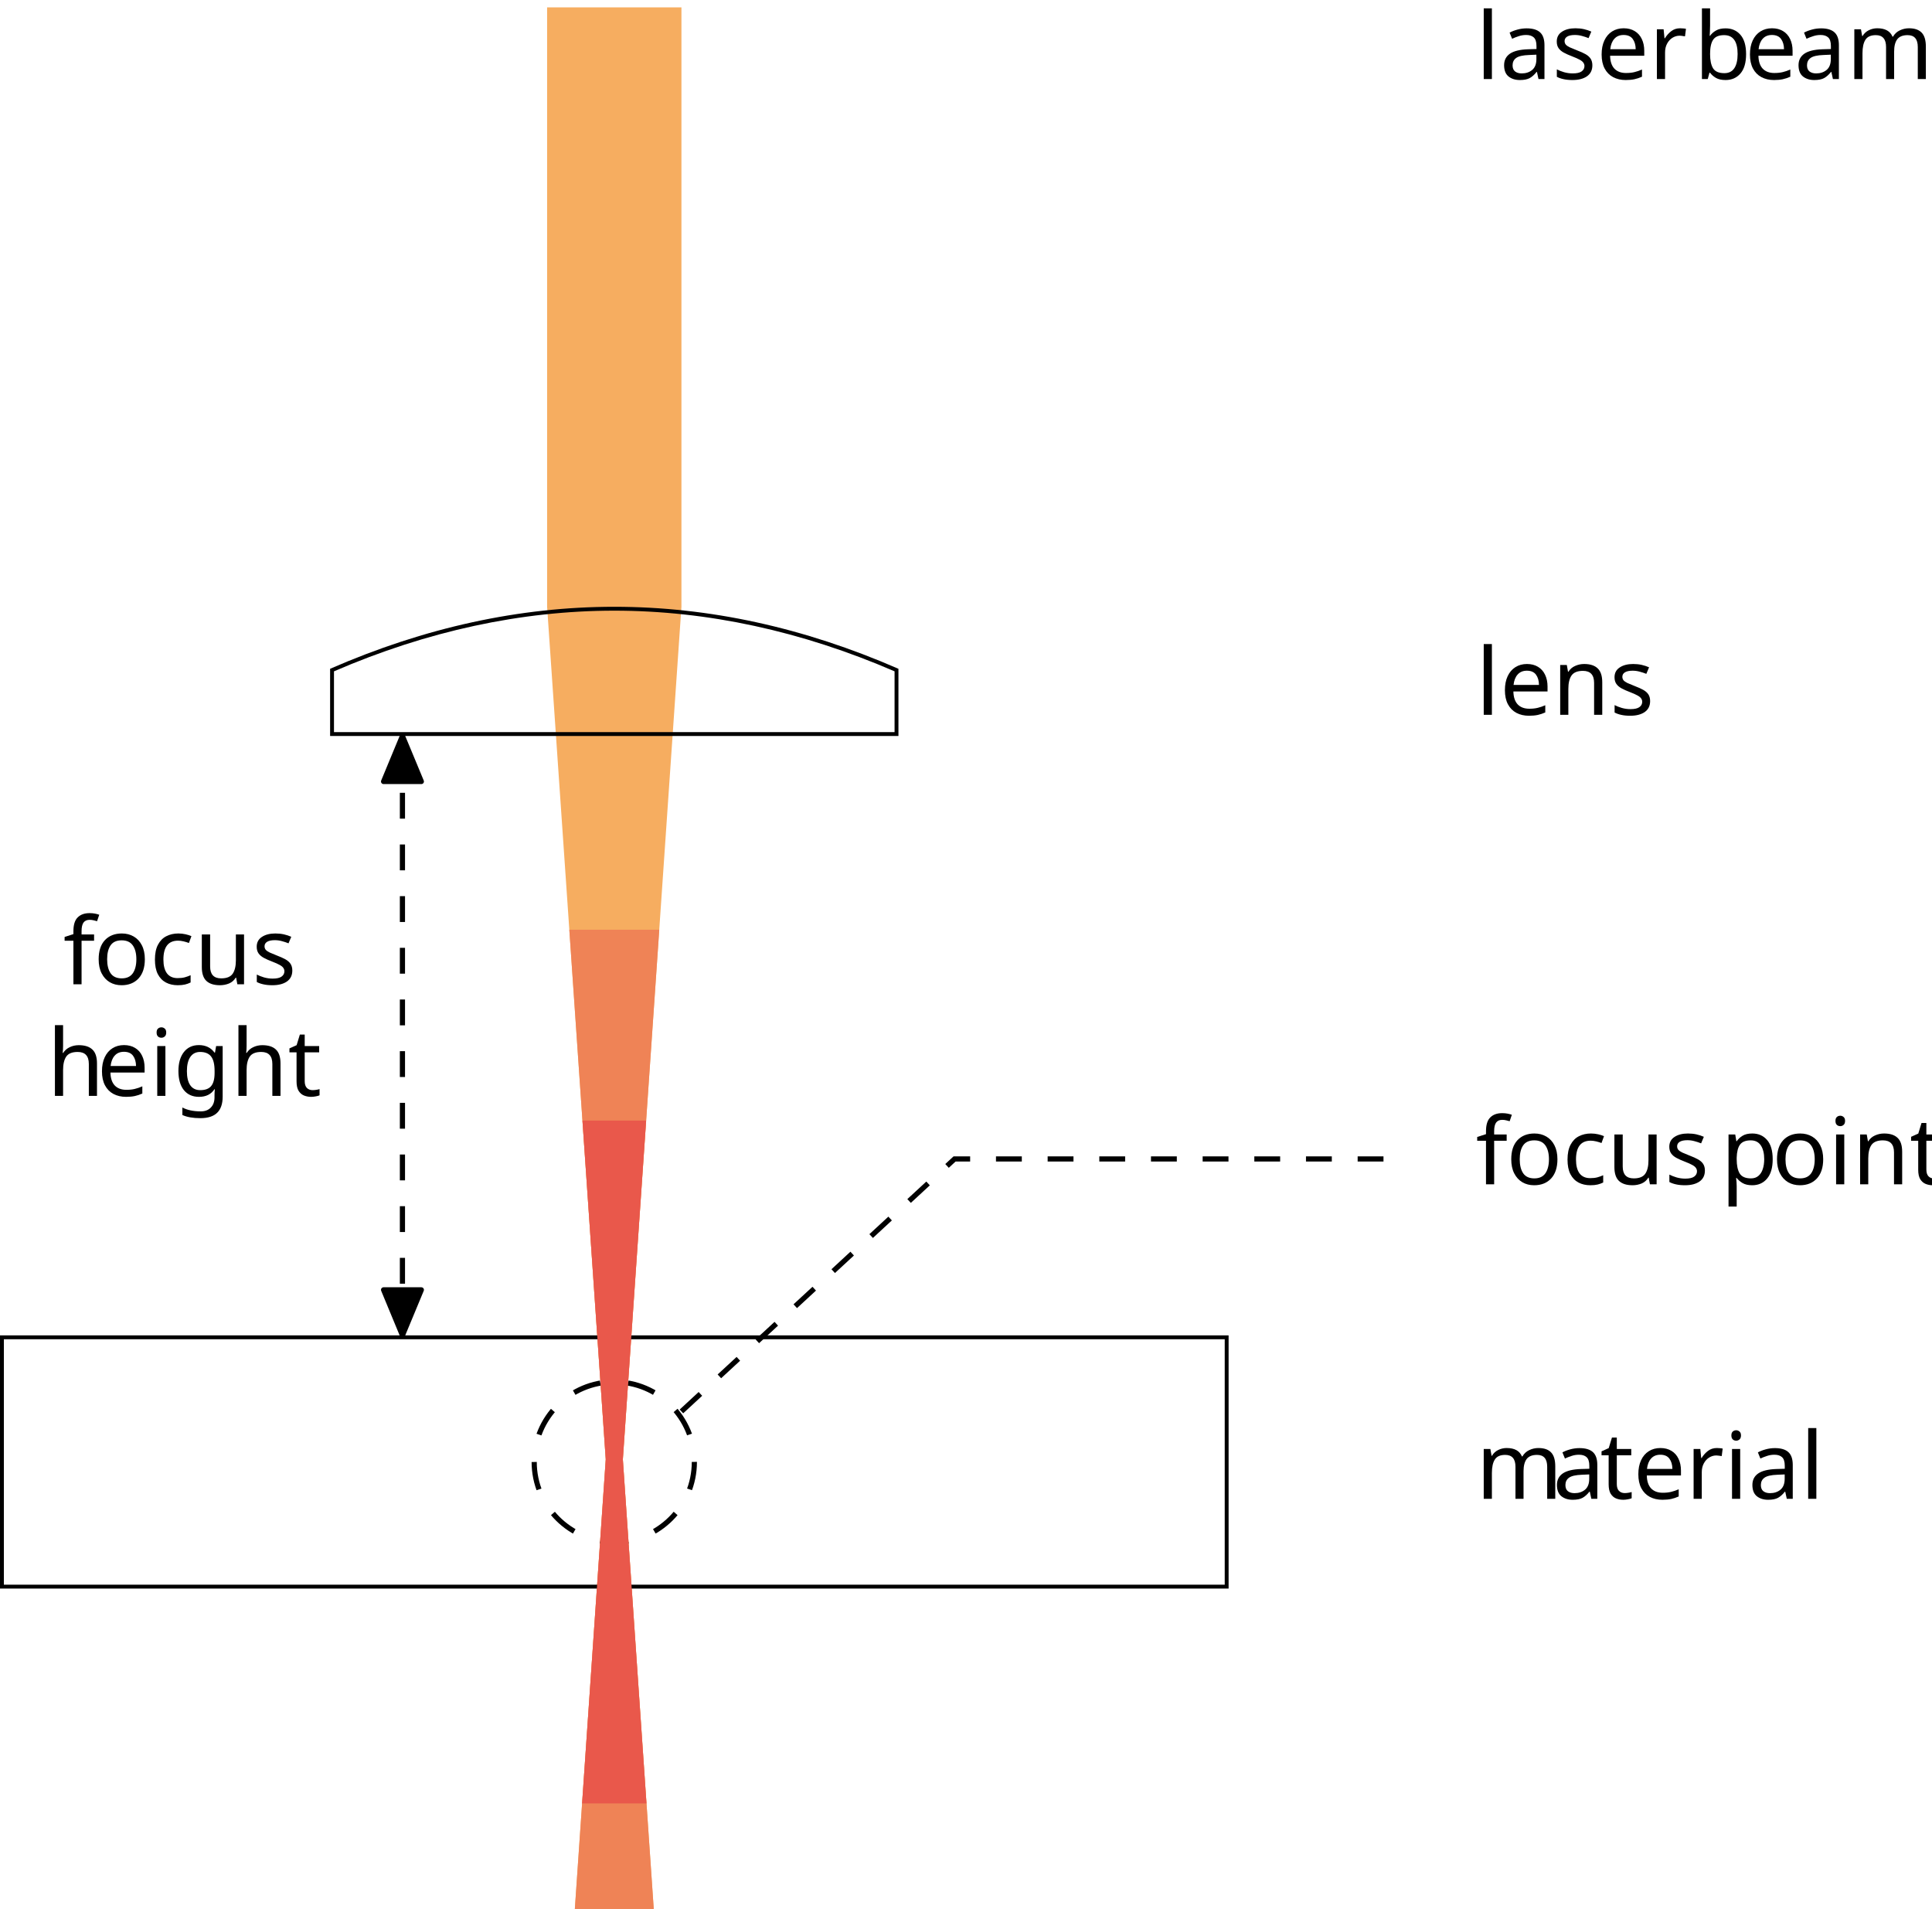
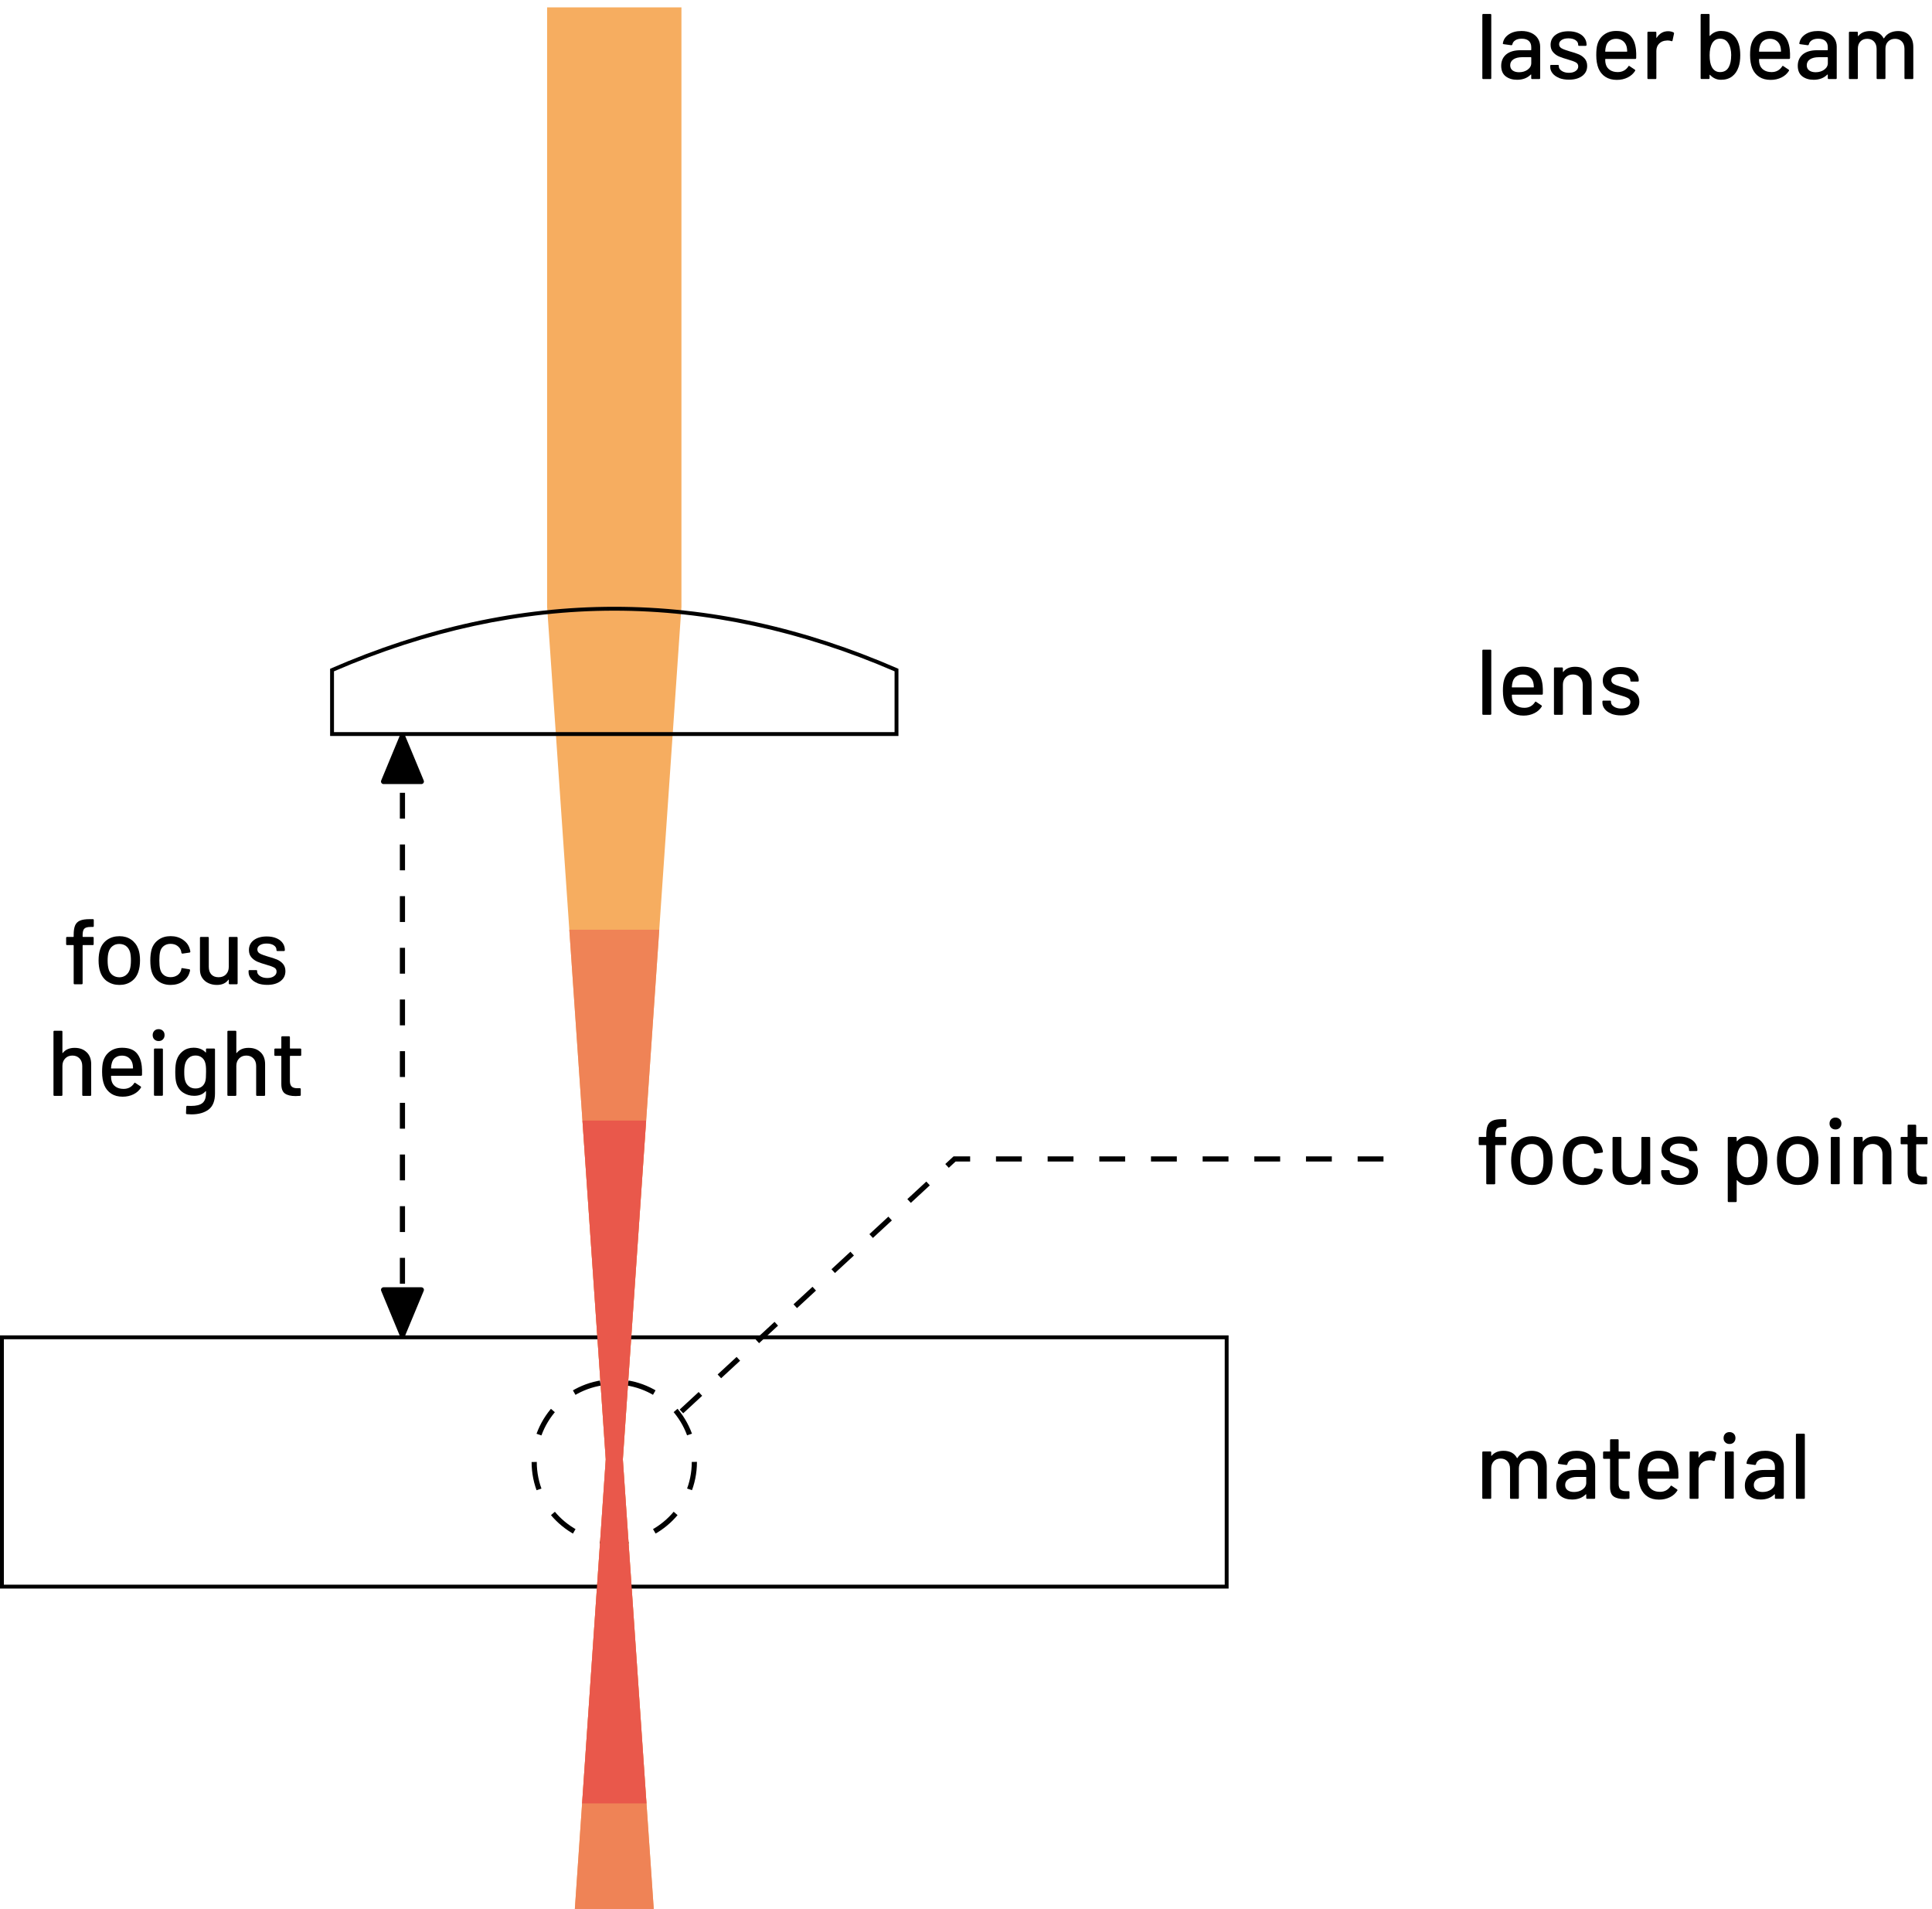
- <svg xmlns="http://www.w3.org/2000/svg" id="Ebene_1" data-name="Ebene 1" viewBox="0 0 373.93 369.43">
+ <svg xmlns="http://www.w3.org/2000/svg" id="Ebene_1" version="1.1" viewBox="0 0 373.93 369.43">
  <defs>
    <style>
-       .cls-1 {
-         letter-spacing: 0em;
-       }
- 
-       .cls-2 {
+       .st0 {
        stroke-dasharray: 5 5 5;
      }

-       .cls-2, .cls-3, .cls-4 {
-         stroke: #000;
-       }
- 
-       .cls-2, .cls-4 {
+       .st0, .st1 {
        fill: none;
        stroke-miterlimit: 10;
      }

-       .cls-5 {
-         letter-spacing: 0em;
+       .st0, .st1, .st2 {
+         stroke: #000;
      }

-       .cls-6 {
+       .st3 {
        fill: #f6ad60;
      }

-       .cls-7 {
+       .st4 {
        fill: #ef8356;
      }

-       .cls-8 {
-         font-family: Barlow-Medium, Barlow;
-         font-size: 18px;
-         font-weight: 500;
+       .st1 {
+         stroke-dasharray: 5.41 5.41 5.41 5.41 5.41 5.41;
      }

-       .cls-3 {
+       .st5 {
+         isolation: isolate;
+       }
+ 
+       .st2 {
        stroke-linecap: round;
        stroke-linejoin: round;
      }

-       .cls-9 {
-         letter-spacing: 0em;
-       }
- 
-       .cls-4 {
-         stroke-dasharray: 5.41 5.41 5.41 5.41 5.41 5.41;
-       }
- 
-       .cls-10 {
-         letter-spacing: -.04em;
-       }
- 
-       .cls-11 {
-         letter-spacing: 0em;
-       }
- 
-       .cls-12 {
-         letter-spacing: -.01em;
-       }
- 
-       .cls-13 {
+       .st6 {
        fill: #e9584b;
      }
    </style>
  </defs>
-   <polygon class="cls-6" points="131.89 1.43 105.89 1.43 105.89 117.43 117.24 282.43 111.26 369.43 126.53 369.43 120.55 282.43 131.89 117.43 131.89 1.43" />
-   <polygon class="cls-7" points="110.19 179.93 117.24 282.43 111.26 369.43 126.53 369.43 120.55 282.43 127.6 179.93 110.19 179.93" />
+   <polygon class="st3" points="131.89 1.43 105.89 1.43 105.89 117.43 117.24 282.43 111.26 369.43 126.53 369.43 120.55 282.43 131.89 117.43 131.89 1.43" />
+   <polygon class="st4" points="110.19 179.93 117.24 282.43 111.26 369.43 126.53 369.43 120.55 282.43 127.6 179.93 110.19 179.93" />
  <path d="M118.89,118.18c17.99,0,36.24,3.95,54.25,11.74v11.76h-108.5v-11.76c18.01-7.79,36.26-11.74,54.25-11.74M118.89,117.43c-18.33,0-36.67,4-55,12v13h110v-13c-18.33-8-36.67-12-55-12h0Z" />
  <path d="M237.04,259.18v47.5H.75v-47.5h236.29M237.79,258.43H0v49h237.79v-49h0Z" />
-   <text class="cls-8" transform="translate(285.64 15.3)">
-     <tspan x="0" y="0">laser </tspan>
-     <tspan class="cls-9" x="42.23" y="0">b</tspan>
-     <tspan class="cls-5" x="52.07" y="0">e</tspan>
-     <tspan x="61.63" y="0">am</tspan>
-   </text>
-   <text class="cls-8" transform="translate(285.64 138.33)">
-     <tspan x="0" y="0">lens</tspan>
-   </text>
-   <text class="cls-8" transform="translate(285.64 290.06)">
-     <tspan x="0" y="0">m</tspan>
-     <tspan class="cls-11" x="14.87" y="0">a</tspan>
-     <tspan class="cls-12" x="24.05" y="0">t</tspan>
-     <tspan x="30.47" y="0">erial</tspan>
-   </text>
-   <text class="cls-8" transform="translate(285.64 229.19)">
-     <tspan class="cls-10" x="0" y="0">f</tspan>
-     <tspan x="5.87" y="0">ocus </tspan>
-     <tspan class="cls-1" x="47.38" y="0">p</tspan>
-     <tspan x="57.31" y="0">oint</tspan>
-   </text>
-   <text class="cls-8" transform="translate(12.24 190.48)">
-     <tspan class="cls-10" x="0" y="0">f</tspan>
-     <tspan x="5.87" y="0">ocus</tspan>
-     <tspan class="cls-1" x="-3.14" y="21.6">h</tspan>
-     <tspan x="6.51" y="21.6">eight</tspan>
-   </text>
-   <circle class="cls-4" cx="118.89" cy="282.93" r="15.5" />
-   <polyline class="cls-2" points="131.89 273.15 184.75 224.29 269.89 224.29" />
-   <polygon class="cls-13" points="112.66 349.01 125.12 349.01 120.55 282.43 125.06 216.86 112.73 216.86 117.24 282.43 112.66 349.01" />
-   <line class="cls-2" x1="77.89" y1="258.43" x2="77.89" y2="142.43" />
-   <polygon class="cls-3" points="77.89 142.43 74.24 151.24 81.55 151.24 77.89 142.43" />
-   <polygon class="cls-3" points="77.89 258.43 81.55 249.62 74.24 249.62 77.89 258.43" />
+   <g class="st5">
+     <g class="st5">
+       <path d="M286.9,15.12V2.88c0-.12.06-.18.18-.18h1.37c.12,0,.18.06.18.18v12.24c0,.12-.06.18-.18.18h-1.37c-.12,0-.18-.06-.18-.18Z" />
+       <path d="M296.39,6.38c.55.26.97.62,1.26,1.08s.44.99.44,1.58v6.08c0,.12-.06.18-.18.18h-1.37c-.12,0-.18-.06-.18-.18v-.65c0-.06-.03-.07-.09-.04-.31.32-.69.57-1.14.75-.45.17-.95.26-1.5.26-.89,0-1.62-.22-2.21-.67-.58-.45-.87-1.13-.87-2.04s.33-1.67.98-2.21c.65-.53,1.57-.8,2.75-.8h2.02s.07-.02.07-.07v-.49c0-.53-.15-.94-.46-1.23-.31-.29-.77-.44-1.39-.44-.5,0-.92.1-1.23.3-.32.2-.51.46-.58.8-.04.12-.11.17-.22.16l-1.46-.2c-.12-.02-.17-.07-.16-.14.1-.71.47-1.29,1.13-1.74s1.49-.67,2.48-.67c.73,0,1.37.13,1.92.39ZM295.67,13.48c.47-.34.7-.76.7-1.28v-1.06s-.02-.07-.07-.07h-1.69c-.71,0-1.27.14-1.69.41-.42.28-.63.66-.63,1.15,0,.44.16.78.48,1.01.32.23.73.34,1.25.34.64,0,1.19-.17,1.66-.5Z" />
+       <path d="M301.76,15.08c-.55-.22-.97-.51-1.27-.89-.3-.38-.45-.79-.45-1.25v-.2c0-.12.06-.18.18-.18h1.3c.12,0,.18.06.18.18v.09c0,.34.18.63.55.88s.83.38,1.4.38.98-.12,1.31-.35c.34-.23.5-.53.5-.89s-.16-.61-.47-.78c-.31-.17-.82-.36-1.51-.55-.68-.19-1.26-.39-1.72-.58s-.85-.48-1.17-.85c-.32-.37-.48-.84-.48-1.41,0-.8.32-1.44.95-1.92.63-.47,1.47-.71,2.51-.71.7,0,1.31.11,1.84.33.53.22.95.53,1.23.93.29.4.43.84.43,1.33v.05c0,.12-.06.18-.18.18h-1.26c-.12,0-.18-.06-.18-.18v-.05c0-.35-.17-.64-.51-.87-.34-.23-.81-.35-1.39-.35-.53,0-.96.1-1.29.31s-.5.48-.5.83.16.61.48.79c.32.18.83.37,1.54.58.7.19,1.28.38,1.74.57.46.19.86.46,1.18.83.32.37.49.84.49,1.43,0,.82-.32,1.46-.96,1.94-.64.48-1.5.72-2.57.72-.72,0-1.35-.11-1.9-.32Z" />
+       <path d="M316.67,11.23c0,.12-.06.18-.18.18h-5.74s-.07.02-.07.07c0,.41.04.72.11.94.13.48.4.85.8,1.12.4.27.91.41,1.52.41.89,0,1.57-.37,2.05-1.1.06-.12.14-.14.23-.05l1.03.68c.08.07.1.15.05.23-.34.54-.81.97-1.43,1.28-.62.31-1.32.47-2.1.47-.88,0-1.61-.19-2.21-.58-.6-.38-1.05-.93-1.35-1.64-.29-.71-.43-1.57-.43-2.57,0-.88.07-1.54.2-2,.22-.83.65-1.48,1.3-1.96.65-.48,1.43-.72,2.36-.72,1.21,0,2.12.3,2.72.91.6.61.97,1.5,1.1,2.67.05.49.07,1.04.05,1.66ZM311.52,7.88c-.34.26-.56.6-.68,1.04-.08.26-.14.6-.16,1.01,0,.05.02.07.07.07h4.12s.07-.02.07-.07c-.02-.4-.06-.69-.11-.88-.12-.47-.36-.84-.71-1.12-.35-.28-.8-.42-1.32-.42s-.94.13-1.28.39Z" />
+       <path d="M323.91,6.28c.08.04.11.11.09.22l-.29,1.35c-.01.11-.08.14-.22.11-.2-.08-.44-.13-.72-.13l-.25.02c-.56.02-1.03.22-1.39.58s-.55.84-.55,1.43v5.26c0,.12-.06.18-.18.18h-1.37c-.12,0-.18-.06-.18-.18V6.32c0-.12.06-.18.18-.18h1.37c.12,0,.18.06.18.18v.95s0,.06.03.06c.02,0,.03,0,.04-.03.54-.84,1.28-1.26,2.21-1.26.38,0,.73.08,1.04.23Z" />
+     </g>
+     <g class="st5">
+       <path d="M336.82,10.69c0,.9-.11,1.67-.34,2.3-.26.78-.68,1.38-1.25,1.81s-1.29.64-2.15.64c-.42,0-.81-.08-1.17-.25-.36-.17-.67-.4-.94-.7-.02-.02-.04-.03-.06-.02-.02.01-.03.03-.03.05v.59c0,.12-.06.18-.18.18h-1.37c-.12,0-.18-.06-.18-.18V2.88c0-.12.06-.18.18-.18h1.37c.12,0,.18.06.18.18v4.01s0,.04.03.05c.02.01.04,0,.06-.02.26-.3.58-.53.95-.69.37-.16.75-.24,1.16-.24.9,0,1.64.22,2.21.67.58.44.99,1.06,1.24,1.85.19.61.29,1.34.29,2.18ZM335.07,10.73c0-.98-.19-1.78-.58-2.38-.35-.58-.88-.86-1.6-.86-.67,0-1.18.31-1.53.92-.31.55-.47,1.32-.47,2.3s.14,1.74.43,2.27c.36.65.89.97,1.58.97.79,0,1.36-.33,1.71-.99.3-.56.45-1.31.45-2.23Z" />
+     </g>
+     <g class="st5">
+       <path d="M346.44,11.23c0,.12-.06.18-.18.18h-5.74s-.07.02-.07.07c0,.41.04.72.11.94.13.48.4.85.8,1.12.4.27.91.41,1.52.41.89,0,1.57-.37,2.05-1.1.06-.12.14-.14.23-.05l1.03.68c.08.07.1.15.05.23-.34.54-.81.97-1.43,1.28-.62.31-1.32.47-2.1.47-.88,0-1.61-.19-2.21-.58-.6-.38-1.05-.93-1.35-1.64-.29-.71-.43-1.57-.43-2.57,0-.88.07-1.54.2-2,.22-.83.65-1.48,1.3-1.96.65-.48,1.43-.72,2.36-.72,1.21,0,2.12.3,2.72.91.6.61.97,1.5,1.1,2.67.05.49.07,1.04.05,1.66ZM341.29,7.88c-.34.26-.56.6-.68,1.04-.08.26-.14.6-.16,1.01,0,.05.02.07.07.07h4.12s.07-.02.07-.07c-.02-.4-.06-.69-.11-.88-.12-.47-.36-.84-.71-1.12-.35-.28-.8-.42-1.32-.42s-.94.13-1.28.39Z" />
+     </g>
+     <g class="st5">
+       <path d="M353.79,6.38c.55.26.97.62,1.26,1.08.29.46.44.99.44,1.58v6.08c0,.12-.06.18-.18.18h-1.37c-.12,0-.18-.06-.18-.18v-.65c0-.06-.03-.07-.09-.04-.31.32-.69.57-1.14.75-.45.17-.95.26-1.5.26-.89,0-1.62-.22-2.21-.67-.58-.45-.87-1.13-.87-2.04s.33-1.67.98-2.21c.65-.53,1.57-.8,2.74-.8h2.02s.07-.02.07-.07v-.49c0-.53-.15-.94-.46-1.23-.31-.29-.77-.44-1.39-.44-.5,0-.92.1-1.23.3-.32.2-.51.46-.59.8-.04.12-.11.17-.22.16l-1.46-.2c-.12-.02-.17-.07-.16-.14.1-.71.47-1.29,1.13-1.74.66-.45,1.49-.67,2.48-.67.73,0,1.37.13,1.92.39ZM353.07,13.48c.47-.34.7-.76.7-1.28v-1.06s-.02-.07-.07-.07h-1.69c-.71,0-1.27.14-1.69.41-.42.28-.63.66-.63,1.15,0,.44.16.78.48,1.01.32.23.74.34,1.25.34.64,0,1.19-.17,1.66-.5Z" />
+       <path d="M369.52,6.83c.53.55.79,1.3.79,2.28v6.01c0,.12-.06.18-.18.18h-1.35c-.12,0-.18-.06-.18-.18v-5.65c0-.6-.16-1.08-.49-1.43-.33-.35-.77-.53-1.32-.53s-1,.17-1.35.52c-.35.35-.52.82-.52,1.4v5.69c0,.12-.06.18-.18.18h-1.35c-.12,0-.18-.06-.18-.18v-5.65c0-.6-.17-1.08-.5-1.43-.33-.35-.77-.53-1.32-.53s-.99.17-1.32.52c-.33.35-.49.82-.49,1.4v5.69c0,.12-.06.18-.18.18h-1.37c-.12,0-.18-.06-.18-.18V6.32c0-.12.06-.18.18-.18h1.37c.12,0,.18.06.18.18v.61s0,.04.03.05c.02.01.04,0,.06-.02.53-.64,1.3-.95,2.3-.95.61,0,1.13.12,1.57.35.43.23.77.58,1.01,1.03.04.05.07.05.11,0,.29-.47.67-.82,1.14-1.04.47-.23,1-.34,1.58-.34.91,0,1.63.27,2.16.82Z" />
+     </g>
+   </g>
+   <g class="st5">
+     <g class="st5">
+       <path d="M286.9,138.15v-12.24c0-.12.06-.18.18-.18h1.37c.12,0,.18.06.18.18v12.24c0,.12-.06.18-.18.18h-1.37c-.12,0-.18-.06-.18-.18Z" />
+       <path d="M298.6,134.26c0,.12-.06.18-.18.18h-5.74s-.07.02-.07.07c0,.41.04.72.11.94.13.48.4.85.8,1.12.4.27.91.41,1.52.41.89,0,1.57-.37,2.05-1.1.06-.12.14-.14.23-.05l1.03.68c.08.07.1.15.05.23-.34.54-.81.97-1.43,1.28-.62.31-1.32.47-2.1.47-.88,0-1.61-.19-2.21-.58-.6-.38-1.05-.93-1.35-1.64-.29-.71-.43-1.57-.43-2.57,0-.88.07-1.54.2-2,.22-.83.65-1.48,1.3-1.96.65-.48,1.43-.72,2.36-.72,1.21,0,2.12.3,2.72.91.6.61.97,1.5,1.1,2.67.05.49.07,1.04.05,1.66ZM293.45,130.91c-.34.26-.56.6-.68,1.04-.08.26-.14.6-.16,1.01,0,.05.02.07.07.07h4.12s.07-.02.07-.07c-.02-.4-.06-.69-.11-.88-.12-.47-.36-.84-.71-1.12-.35-.28-.8-.42-1.32-.42s-.94.13-1.28.39Z" />
+       <path d="M307.2,129.9c.58.57.86,1.34.86,2.31v5.94c0,.12-.06.18-.18.18h-1.37c-.12,0-.18-.06-.18-.18v-5.6c0-.6-.17-1.09-.52-1.46-.35-.37-.81-.56-1.39-.56s-1.03.19-1.39.56c-.36.37-.54.85-.54,1.44v5.62c0,.12-.06.18-.18.18h-1.37c-.12,0-.18-.06-.18-.18v-8.8c0-.12.06-.18.18-.18h1.37c.12,0,.18.06.18.18v.65s0,.04.03.05c.02.01.03,0,.04-.02.52-.66,1.28-.99,2.29-.99s1.76.29,2.34.86Z" />
+       <path d="M311.86,138.11c-.55-.22-.97-.51-1.27-.89-.3-.38-.45-.79-.45-1.25v-.2c0-.12.06-.18.18-.18h1.3c.12,0,.18.06.18.18v.09c0,.34.18.63.55.88s.83.38,1.4.38.98-.12,1.31-.35c.34-.23.5-.53.5-.89s-.16-.61-.47-.78c-.31-.17-.82-.36-1.51-.55-.68-.19-1.26-.39-1.72-.58s-.85-.48-1.17-.85c-.32-.37-.48-.84-.48-1.41,0-.8.32-1.44.95-1.92.63-.47,1.47-.71,2.51-.71.7,0,1.31.11,1.84.33.53.22.95.53,1.23.93.29.4.43.84.43,1.33v.05c0,.12-.06.18-.18.18h-1.26c-.12,0-.18-.06-.18-.18v-.05c0-.35-.17-.64-.51-.87-.34-.23-.81-.35-1.39-.35-.53,0-.96.1-1.29.31s-.5.48-.5.83.16.61.48.79c.32.18.83.37,1.54.58.7.19,1.28.38,1.74.57.46.19.86.46,1.18.83.32.37.49.84.49,1.43,0,.82-.32,1.46-.96,1.94-.64.48-1.5.72-2.57.72-.72,0-1.35-.11-1.9-.32Z" />
+     </g>
+   </g>
+   <g class="st5">
+     <g class="st5">
+       <path d="M298.58,281.59c.53.55.79,1.3.79,2.28v6.01c0,.12-.06.18-.18.18h-1.35c-.12,0-.18-.06-.18-.18v-5.65c0-.6-.17-1.08-.5-1.43-.33-.35-.77-.53-1.32-.53s-1,.17-1.35.52-.52.82-.52,1.4v5.69c0,.12-.06.18-.18.18h-1.35c-.12,0-.18-.06-.18-.18v-5.65c0-.6-.17-1.08-.5-1.43-.33-.35-.77-.53-1.32-.53s-.99.17-1.32.52c-.33.35-.5.82-.5,1.4v5.69c0,.12-.06.18-.18.18h-1.37c-.12,0-.18-.06-.18-.18v-8.8c0-.12.06-.18.18-.18h1.37c.12,0,.18.06.18.18v.61s0,.04.03.05c.02.01.04,0,.06-.02.53-.64,1.3-.95,2.3-.95.61,0,1.13.12,1.57.35.43.23.77.58,1.01,1.03.04.05.07.05.11,0,.29-.47.67-.82,1.14-1.04.47-.23,1-.34,1.58-.34.91,0,1.63.27,2.16.82Z" />
+     </g>
+     <g class="st5">
+       <path d="M307.04,281.14c.55.26.97.62,1.26,1.08s.44.99.44,1.58v6.08c0,.12-.06.18-.18.18h-1.37c-.12,0-.18-.06-.18-.18v-.65c0-.06-.03-.07-.09-.04-.31.32-.69.57-1.14.75-.45.17-.95.26-1.5.26-.89,0-1.62-.22-2.21-.67-.58-.45-.87-1.13-.87-2.04s.33-1.67.98-2.21c.65-.53,1.57-.8,2.75-.8h2.02s.07-.02.07-.07v-.49c0-.53-.15-.94-.46-1.23-.31-.29-.77-.44-1.39-.44-.5,0-.92.1-1.23.3-.32.2-.51.46-.58.8-.04.12-.11.17-.22.16l-1.46-.2c-.12-.02-.17-.07-.16-.14.1-.71.47-1.29,1.13-1.74s1.49-.67,2.48-.67c.73,0,1.37.13,1.92.39ZM306.31,288.24c.47-.34.7-.76.7-1.28v-1.06s-.02-.07-.07-.07h-1.69c-.71,0-1.27.14-1.69.41-.42.28-.63.66-.63,1.15,0,.44.16.78.48,1.01.32.23.73.34,1.25.34.64,0,1.19-.17,1.66-.5Z" />
+     </g>
+     <g class="st5">
+       <path d="M315.29,282.32h-1.94s-.07.02-.07.07v4.77c0,.5.11.87.34,1.09.23.22.58.33,1.06.33h.52c.12,0,.18.06.18.18v1.12c0,.12-.06.18-.18.18-.38.02-.66.04-.83.04-.91,0-1.6-.17-2.06-.5-.46-.33-.69-.94-.69-1.83v-5.38s-.02-.07-.07-.07h-1.1c-.12,0-.18-.06-.18-.18v-1.06c0-.12.06-.18.18-.18h1.1s.07-.02.07-.07v-2.12c0-.12.06-.18.18-.18h1.3c.12,0,.18.06.18.18v2.12s.02.07.07.07h1.94c.12,0,.18.06.18.18v1.06c0,.12-.06.18-.18.18Z" />
+     </g>
+     <g class="st5">
+       <path d="M324.84,285.99c0,.12-.06.18-.18.18h-5.74s-.07.02-.07.07c0,.41.04.72.11.94.13.48.4.85.8,1.12.4.27.91.41,1.52.41.89,0,1.57-.37,2.05-1.1.06-.12.14-.14.23-.05l1.03.68c.08.07.1.15.05.23-.34.54-.81.97-1.43,1.28-.62.31-1.32.47-2.1.47-.88,0-1.61-.19-2.21-.58-.6-.38-1.05-.93-1.35-1.64-.29-.71-.43-1.57-.43-2.57,0-.88.07-1.54.2-2,.22-.83.65-1.48,1.3-1.96.65-.48,1.43-.72,2.36-.72,1.21,0,2.12.3,2.72.91.6.61.97,1.5,1.1,2.67.05.49.07,1.04.05,1.66ZM319.69,282.63c-.34.26-.56.6-.68,1.04-.08.26-.14.6-.16,1.01,0,.05.02.07.07.07h4.12s.07-.02.07-.07c-.02-.4-.06-.69-.11-.88-.12-.47-.36-.84-.71-1.12s-.79-.42-1.32-.42-.94.13-1.28.39Z" />
+       <path d="M332.08,281.04c.08.04.11.11.09.22l-.29,1.35c-.01.11-.08.14-.22.11-.2-.08-.44-.13-.72-.13l-.25.02c-.56.02-1.03.22-1.4.58-.37.37-.55.84-.55,1.43v5.26c0,.12-.06.18-.18.18h-1.37c-.12,0-.18-.06-.18-.18v-8.8c0-.12.06-.18.18-.18h1.37c.12,0,.18.06.18.18v.95s0,.06.03.06c.02,0,.03,0,.04-.03.54-.84,1.28-1.26,2.21-1.26.38,0,.73.08,1.04.23Z" />
+       <path d="M333.91,279.13c-.22-.22-.32-.49-.32-.83s.11-.61.32-.83c.22-.22.49-.32.83-.32s.61.11.83.32c.22.22.32.49.32.83s-.11.61-.32.83c-.22.22-.49.32-.83.32s-.61-.11-.83-.32ZM333.84,289.86v-8.78c0-.12.06-.18.18-.18h1.37c.12,0,.18.06.18.18v8.78c0,.12-.06.18-.18.18h-1.37c-.12,0-.18-.06-.18-.18Z" />
+       <path d="M343.55,281.14c.55.26.97.62,1.26,1.08s.44.99.44,1.58v6.08c0,.12-.06.18-.18.18h-1.37c-.12,0-.18-.06-.18-.18v-.65c0-.06-.03-.07-.09-.04-.31.32-.69.57-1.14.75-.45.17-.95.26-1.5.26-.89,0-1.62-.22-2.21-.67-.58-.45-.87-1.13-.87-2.04s.33-1.67.98-2.21c.65-.53,1.57-.8,2.75-.8h2.02s.07-.02.07-.07v-.49c0-.53-.15-.94-.46-1.23-.31-.29-.77-.44-1.39-.44-.5,0-.92.1-1.23.3-.32.2-.51.46-.58.8-.04.12-.11.17-.22.16l-1.46-.2c-.12-.02-.17-.07-.16-.14.1-.71.47-1.29,1.13-1.74s1.49-.67,2.48-.67c.73,0,1.37.13,1.92.39ZM342.82,288.24c.47-.34.7-.76.7-1.28v-1.06s-.02-.07-.07-.07h-1.69c-.71,0-1.27.14-1.69.41-.42.28-.63.66-.63,1.15,0,.44.16.78.48,1.01.32.23.73.34,1.25.34.64,0,1.19-.17,1.66-.5Z" />
+       <path d="M347.59,289.88v-12.24c0-.12.06-.18.18-.18h1.37c.12,0,.18.06.18.18v12.24c0,.12-.06.18-.18.18h-1.37c-.12,0-.18-.06-.18-.18Z" />
+     </g>
+   </g>
+   <g class="st5">
+     <g class="st5">
+       <path d="M289.71,218.44c-.22.23-.32.66-.32,1.3v.22s.02.07.07.07h1.89c.12,0,.18.06.18.18v1.22c0,.12-.06.18-.18.18h-1.89s-.07.02-.07.07v7.33c0,.12-.06.18-.18.18h-1.37c-.12,0-.18-.06-.18-.18v-7.33s-.02-.07-.07-.07h-1.21c-.12,0-.18-.06-.18-.18v-1.22c0-.12.06-.18.18-.18h1.21s.07-.02.07-.07v-.32c0-.79.09-1.4.28-1.84.19-.43.5-.74.95-.93.44-.19,1.07-.28,1.87-.28h.61c.12,0,.18.06.18.18v1.15c0,.12-.06.18-.18.18h-.43c-.6,0-1.01.11-1.22.34Z" />
+     </g>
+     <g class="st5">
+       <path d="M294.19,228.66c-.66-.45-1.12-1.08-1.39-1.88-.22-.65-.32-1.38-.32-2.2s.1-1.57.31-2.16c.26-.79.73-1.41,1.39-1.86s1.45-.67,2.36-.67c.86,0,1.62.22,2.26.67.64.45,1.1,1.07,1.38,1.84.22.61.32,1.33.32,2.16s-.11,1.58-.32,2.21c-.26.8-.72,1.43-1.37,1.88-.65.45-1.41.67-2.29.67s-1.66-.22-2.32-.67ZM297.77,227.44c.36-.27.62-.65.77-1.14.13-.46.2-1.02.2-1.69s-.06-1.23-.18-1.67c-.16-.49-.41-.87-.77-1.14-.36-.27-.8-.4-1.31-.4s-.92.13-1.28.4c-.36.27-.62.65-.77,1.14-.13.42-.2.98-.2,1.67s.07,1.26.2,1.69c.14.49.4.87.77,1.14.37.27.81.41,1.32.41.48,0,.9-.14,1.26-.41Z" />
+       <path d="M304.09,228.64c-.65-.46-1.09-1.09-1.33-1.88-.18-.55-.27-1.28-.27-2.18,0-.83.09-1.55.27-2.18.24-.77.69-1.38,1.34-1.84s1.43-.68,2.33-.68,1.69.23,2.36.68c.67.46,1.11,1.03,1.31,1.73.07.19.12.39.14.59,0,.1-.05.16-.16.18l-1.35.2h-.04c-.08,0-.14-.05-.18-.16l-.05-.29c-.1-.41-.33-.75-.7-1.03-.37-.28-.82-.41-1.35-.41s-.95.14-1.31.41c-.36.28-.59.64-.7,1.1-.11.43-.16,1-.16,1.71s.05,1.26.16,1.69c.12.48.36.86.71,1.13.35.28.79.41,1.31.41s.98-.14,1.36-.41c.38-.28.62-.64.71-1.08.01-.01.02-.03,0-.04,0-.02,0-.03,0-.04v-.07c.04-.1.1-.13.2-.11l1.35.22c.1.02.14.07.14.14v.07c0,.11-.03.24-.09.4-.2.73-.64,1.32-1.31,1.76-.67.44-1.46.67-2.36.67s-1.69-.23-2.34-.69Z" />
+       <path d="M317.86,220.03h1.35c.12,0,.18.06.18.18v8.8c0,.12-.06.18-.18.18h-1.35c-.12,0-.18-.06-.18-.18v-.67s0-.04-.03-.04c-.02,0-.04,0-.06.03-.48.66-1.22.99-2.21.99-.59,0-1.13-.11-1.63-.34s-.9-.56-1.2-1.01c-.3-.44-.45-.98-.45-1.62v-6.14c0-.12.06-.18.18-.18h1.35c.12,0,.18.06.18.18v5.6c0,.62.17,1.12.5,1.48.33.36.79.54,1.39.54s1.08-.18,1.44-.55.54-.86.54-1.47v-5.6c0-.12.06-.18.18-.18Z" />
+       <path d="M323.23,228.97c-.55-.22-.97-.51-1.27-.89-.3-.38-.45-.79-.45-1.25v-.2c0-.12.06-.18.18-.18h1.3c.12,0,.18.06.18.18v.09c0,.34.18.63.55.88s.83.38,1.39.38.98-.12,1.31-.35c.34-.23.5-.53.5-.89s-.16-.61-.47-.78c-.31-.17-.82-.36-1.51-.55-.68-.19-1.26-.39-1.72-.58s-.85-.48-1.17-.85-.48-.84-.48-1.41c0-.8.31-1.44.94-1.92.63-.47,1.47-.71,2.51-.71.7,0,1.31.11,1.84.33s.95.53,1.23.93c.29.4.43.84.43,1.33v.05c0,.12-.06.18-.18.18h-1.26c-.12,0-.18-.06-.18-.18v-.05c0-.35-.17-.64-.51-.87-.34-.23-.81-.35-1.4-.35-.53,0-.96.1-1.29.31s-.5.48-.5.83.16.61.48.79c.32.18.83.37,1.54.58.7.19,1.27.38,1.74.57.46.19.85.46,1.18.83.32.37.49.84.49,1.43,0,.82-.32,1.46-.96,1.94-.64.48-1.5.72-2.56.72-.72,0-1.35-.11-1.9-.32Z" />
+     </g>
+     <g class="st5">
+       <path d="M342.06,224.64c0,.84-.1,1.57-.29,2.18-.25.8-.67,1.42-1.24,1.86-.58.44-1.31.66-2.21.66-.41,0-.79-.08-1.16-.24-.37-.16-.68-.39-.94-.69-.02-.02-.04-.03-.06-.02-.02.01-.03.03-.03.05v4.01c0,.12-.06.18-.18.18h-1.37c-.12,0-.18-.06-.18-.18v-12.24c0-.12.06-.18.18-.18h1.37c.12,0,.18.06.18.18v.59s0,.04.03.05c.02.01.04,0,.06-.02.26-.3.58-.53.94-.7.36-.17.75-.25,1.17-.25.86,0,1.58.21,2.15.64s.99,1.03,1.25,1.81c.23.65.34,1.42.34,2.3ZM340.31,224.6c0-.92-.15-1.67-.45-2.23-.35-.66-.92-.99-1.71-.99-.7,0-1.22.32-1.58.97-.29.52-.43,1.27-.43,2.27s.16,1.78.47,2.3c.35.61.86.92,1.53.92.72,0,1.25-.29,1.6-.86.38-.58.58-1.37.58-2.38Z" />
+     </g>
+     <g class="st5">
+       <path d="M345.63,228.66c-.66-.45-1.12-1.08-1.39-1.88-.22-.65-.32-1.38-.32-2.2s.1-1.57.31-2.16c.26-.79.73-1.41,1.39-1.86.66-.45,1.45-.67,2.36-.67.86,0,1.62.22,2.26.67.64.45,1.1,1.07,1.38,1.84.22.61.32,1.33.32,2.16s-.11,1.58-.32,2.21c-.26.8-.72,1.43-1.37,1.88-.65.45-1.41.67-2.29.67s-1.66-.22-2.32-.67ZM349.21,227.44c.36-.27.62-.65.77-1.14.13-.46.2-1.02.2-1.69s-.06-1.23-.18-1.67c-.16-.49-.41-.87-.77-1.14-.36-.27-.8-.4-1.31-.4s-.92.13-1.28.4c-.36.27-.62.65-.77,1.14-.13.42-.2.98-.2,1.67s.07,1.26.2,1.69c.14.49.4.87.76,1.14.37.27.81.41,1.32.41.48,0,.9-.14,1.26-.41Z" />
+       <path d="M354.42,218.26c-.22-.22-.32-.49-.32-.83s.11-.61.32-.83c.22-.22.49-.32.83-.32s.61.11.83.32c.22.22.32.49.32.83s-.11.61-.32.83c-.22.22-.49.32-.83.32s-.61-.11-.83-.32ZM354.34,228.99v-8.78c0-.12.06-.18.18-.18h1.37c.12,0,.18.06.18.18v8.78c0,.12-.06.18-.18.18h-1.37c-.12,0-.18-.06-.18-.18Z" />
+       <path d="M365.22,220.76c.58.57.86,1.34.86,2.31v5.94c0,.12-.06.18-.18.18h-1.37c-.12,0-.18-.06-.18-.18v-5.6c0-.6-.17-1.09-.52-1.46-.35-.37-.81-.56-1.39-.56s-1.03.19-1.39.56c-.36.37-.54.85-.54,1.44v5.62c0,.12-.06.18-.18.18h-1.37c-.12,0-.18-.06-.18-.18v-8.8c0-.12.06-.18.18-.18h1.37c.12,0,.18.06.18.18v.65s0,.04.03.05c.02.01.03,0,.04-.02.52-.66,1.28-.99,2.29-.99s1.76.29,2.34.86Z" />
+       <path d="M372.88,221.45h-1.94s-.07.02-.07.07v4.77c0,.5.11.87.34,1.09.23.22.58.33,1.06.33h.52c.12,0,.18.06.18.18v1.12c0,.12-.06.18-.18.18-.38.02-.66.04-.83.04-.91,0-1.6-.17-2.06-.5s-.69-.94-.69-1.83v-5.38s-.02-.07-.07-.07h-1.1c-.12,0-.18-.06-.18-.18v-1.06c0-.12.06-.18.18-.18h1.1s.07-.02.07-.07v-2.12c0-.12.06-.18.18-.18h1.3c.12,0,.18.06.18.18v2.12s.02.07.07.07h1.94c.12,0,.18.06.18.18v1.06c0,.12-.06.18-.18.18Z" />
+     </g>
+   </g>
+   <g class="st5">
+     <g class="st5">
+       <path d="M16.31,179.73c-.22.23-.32.66-.32,1.3v.22s.02.07.07.07h1.89c.12,0,.18.06.18.18v1.22c0,.12-.06.18-.18.18h-1.89s-.07.02-.07.07v7.33c0,.12-.06.18-.18.18h-1.37c-.12,0-.18-.06-.18-.18v-7.33s-.02-.07-.07-.07h-1.21c-.12,0-.18-.06-.18-.18v-1.22c0-.12.06-.18.18-.18h1.21s.07-.02.07-.07v-.32c0-.79.09-1.4.28-1.84.19-.43.5-.74.95-.93.44-.19,1.07-.28,1.87-.28h.61c.12,0,.18.06.18.18v1.15c0,.12-.06.18-.18.18h-.43c-.6,0-1.01.11-1.22.34Z" />
+     </g>
+     <g class="st5">
+       <path d="M20.79,189.95c-.66-.45-1.12-1.08-1.39-1.88-.22-.65-.32-1.38-.32-2.2s.1-1.57.31-2.16c.26-.79.73-1.41,1.39-1.86.66-.45,1.45-.67,2.36-.67.86,0,1.62.22,2.26.67s1.1,1.07,1.38,1.84c.22.61.32,1.33.32,2.16s-.11,1.58-.32,2.21c-.26.8-.72,1.43-1.37,1.88-.65.45-1.41.67-2.29.67s-1.66-.22-2.32-.67ZM24.37,188.72c.36-.27.62-.65.77-1.14.13-.46.2-1.02.2-1.69s-.06-1.23-.18-1.67c-.16-.49-.41-.87-.77-1.14-.36-.27-.8-.4-1.31-.4s-.92.13-1.28.4c-.36.27-.62.65-.77,1.14-.13.42-.2.98-.2,1.67s.07,1.26.2,1.69c.14.49.4.87.77,1.14.37.27.81.41,1.32.41.48,0,.9-.14,1.26-.41Z" />
+       <path d="M30.69,189.93c-.65-.46-1.09-1.09-1.33-1.88-.18-.55-.27-1.28-.27-2.18,0-.83.09-1.55.27-2.18.24-.77.69-1.38,1.34-1.84.65-.46,1.43-.68,2.33-.68s1.69.23,2.36.68c.67.46,1.11,1.03,1.31,1.73.07.19.12.39.14.59,0,.1-.05.16-.16.18l-1.35.2h-.04c-.08,0-.14-.05-.18-.16l-.05-.29c-.1-.41-.33-.75-.7-1.03-.37-.28-.82-.41-1.35-.41s-.95.14-1.31.41c-.36.28-.59.64-.7,1.1-.11.43-.16,1-.16,1.71s.05,1.26.16,1.69c.12.48.36.86.71,1.13.35.28.79.41,1.31.41s.98-.14,1.36-.41c.38-.28.61-.64.71-1.08.01-.01.02-.03,0-.04,0-.02,0-.03,0-.04v-.07c.04-.1.1-.13.2-.11l1.35.22c.1.02.14.07.14.14v.07c0,.11-.03.24-.09.39-.2.73-.64,1.32-1.31,1.76-.67.45-1.46.67-2.36.67s-1.69-.23-2.34-.69Z" />
+       <path d="M44.46,181.32h1.35c.12,0,.18.06.18.18v8.8c0,.12-.06.18-.18.18h-1.35c-.12,0-.18-.06-.18-.18v-.67s0-.04-.03-.04-.04,0-.06.03c-.48.66-1.22.99-2.21.99-.59,0-1.13-.11-1.63-.34-.5-.23-.9-.56-1.2-1.01-.3-.44-.45-.98-.45-1.62v-6.14c0-.12.06-.18.18-.18h1.35c.12,0,.18.06.18.18v5.6c0,.62.16,1.12.49,1.48s.79.54,1.4.54,1.08-.18,1.44-.55c.36-.37.54-.86.54-1.47v-5.6c0-.12.06-.18.18-.18Z" />
+       <path d="M49.83,190.26c-.55-.21-.97-.51-1.27-.89-.3-.38-.45-.79-.45-1.25v-.2c0-.12.06-.18.18-.18h1.3c.12,0,.18.06.18.18v.09c0,.34.18.63.55.88s.83.38,1.4.38.98-.12,1.31-.35c.34-.23.5-.53.5-.89s-.16-.61-.47-.78c-.31-.17-.82-.36-1.51-.55-.68-.19-1.26-.39-1.72-.58-.46-.2-.85-.48-1.17-.85-.32-.37-.48-.84-.48-1.41,0-.8.31-1.44.94-1.92.63-.47,1.47-.71,2.51-.71.7,0,1.31.11,1.84.33.53.22.95.53,1.23.93.29.4.43.84.43,1.33v.05c0,.12-.06.18-.18.18h-1.26c-.12,0-.18-.06-.18-.18v-.05c0-.35-.17-.64-.51-.87-.34-.23-.81-.35-1.4-.35-.53,0-.96.1-1.29.31s-.5.48-.5.83.16.61.48.79.83.37,1.54.58c.7.19,1.27.38,1.74.57.46.19.85.46,1.18.83.32.37.49.84.49,1.43,0,.82-.32,1.46-.96,1.94-.64.48-1.5.72-2.56.72-.72,0-1.35-.11-1.9-.32Z" />
+     </g>
+     <g class="st5">
+       <path d="M16.79,203.65c.58.57.86,1.34.86,2.31v5.94c0,.12-.06.18-.18.18h-1.37c-.12,0-.18-.06-.18-.18v-5.6c0-.6-.17-1.09-.52-1.46-.35-.37-.81-.56-1.39-.56s-1.03.19-1.39.56c-.36.37-.54.85-.54,1.44v5.62c0,.12-.06.18-.18.18h-1.37c-.12,0-.18-.06-.18-.18v-12.24c0-.12.06-.18.18-.18h1.37c.12,0,.18.06.18.18v4.09s0,.04.03.05c.02.01.03,0,.04-.02.52-.66,1.28-.99,2.29-.99s1.76.29,2.34.86Z" />
+     </g>
+     <g class="st5">
+       <path d="M27.48,208.01c0,.12-.06.18-.18.18h-5.74s-.07.02-.07.07c0,.41.04.72.11.94.13.48.4.85.8,1.12.4.27.91.41,1.52.41.89,0,1.57-.37,2.05-1.1.06-.12.14-.14.23-.05l1.03.68c.08.07.1.15.05.23-.34.54-.81.97-1.43,1.28-.62.31-1.32.47-2.1.47-.88,0-1.61-.19-2.21-.58s-1.05-.93-1.35-1.64c-.29-.71-.43-1.57-.43-2.57,0-.88.07-1.54.2-2,.22-.83.65-1.48,1.3-1.96.65-.48,1.43-.72,2.36-.72,1.21,0,2.12.3,2.72.91.6.61.97,1.5,1.1,2.67.05.49.07,1.04.05,1.66ZM22.33,204.66c-.34.26-.56.6-.68,1.04-.08.26-.14.6-.16,1.01,0,.05.02.07.07.07h4.12s.07-.02.07-.07c-.02-.4-.06-.69-.11-.88-.12-.47-.36-.84-.71-1.12-.35-.28-.8-.42-1.32-.42s-.94.13-1.28.39Z" />
+       <path d="M29.87,201.15c-.22-.22-.32-.49-.32-.83s.11-.61.32-.83c.22-.22.49-.32.83-.32s.61.11.83.32c.22.22.32.49.32.83s-.11.61-.32.83c-.22.22-.49.32-.83.32s-.61-.11-.83-.32ZM29.8,211.88v-8.78c0-.12.06-.18.18-.18h1.37c.12,0,.18.06.18.18v8.78c0,.12-.06.18-.18.18h-1.37c-.12,0-.18-.06-.18-.18Z" />
+       <path d="M40.06,202.92h1.37c.12,0,.18.06.18.18v8.51c0,1.45-.41,2.49-1.23,3.11-.82.62-1.92.94-3.3.94-.19,0-.49-.01-.9-.04-.12-.01-.18-.08-.18-.2l.05-1.24s.02-.09.05-.13c.04-.04.08-.05.14-.04.17.01.41.02.74.02,1.02,0,1.76-.19,2.21-.57.46-.38.68-1.02.68-1.92v-.32s0-.04-.03-.05c-.02-.01-.04,0-.06.02-.5.59-1.24.88-2.21.88-.78,0-1.48-.2-2.11-.61-.63-.41-1.07-1.01-1.31-1.8-.16-.53-.23-1.26-.23-2.2,0-1,.09-1.76.27-2.3.23-.72.63-1.3,1.21-1.74.58-.44,1.27-.66,2.06-.66.98,0,1.76.3,2.32.9.02.02.04.03.06.03.02,0,.03-.02.03-.04v-.56c0-.12.06-.18.18-.18ZM39.85,208.53c.02-.22.03-.58.03-1.08s0-.86-.03-1.07c-.02-.21-.05-.41-.1-.6-.1-.44-.31-.81-.65-1.09-.34-.28-.76-.42-1.26-.42s-.92.14-1.26.42c-.34.28-.58.64-.72,1.09-.13.36-.2.92-.2,1.67,0,.83.06,1.39.18,1.69.12.44.36.81.71,1.09.35.28.78.42,1.29.42s.96-.14,1.29-.42.54-.65.64-1.09c.04-.19.06-.4.08-.61Z" />
+       <path d="M50.45,203.65c.58.57.86,1.34.86,2.31v5.94c0,.12-.06.18-.18.18h-1.37c-.12,0-.18-.06-.18-.18v-5.6c0-.6-.17-1.09-.52-1.46-.35-.37-.81-.56-1.39-.56s-1.03.19-1.39.56c-.36.37-.54.85-.54,1.44v5.62c0,.12-.06.18-.18.18h-1.37c-.12,0-.18-.06-.18-.18v-12.24c0-.12.06-.18.18-.18h1.37c.12,0,.18.06.18.18v4.09s0,.04.03.05c.02.01.03,0,.04-.02.52-.66,1.28-.99,2.29-.99s1.76.29,2.34.86Z" />
+       <path d="M58.12,204.34h-1.94s-.07.02-.07.07v4.77c0,.5.11.87.34,1.09.23.22.58.33,1.06.33h.52c.12,0,.18.06.18.18v1.12c0,.12-.06.18-.18.18-.38.02-.66.04-.83.04-.91,0-1.6-.17-2.06-.5-.46-.33-.69-.94-.69-1.83v-5.38s-.02-.07-.07-.07h-1.1c-.12,0-.18-.06-.18-.18v-1.06c0-.12.06-.18.18-.18h1.1s.07-.02.07-.07v-2.12c0-.12.06-.18.18-.18h1.3c.12,0,.18.06.18.18v2.12s.02.07.07.07h1.94c.12,0,.18.06.18.18v1.06c0,.12-.06.18-.18.18Z" />
+     </g>
+   </g>
+   <circle class="st1" cx="118.89" cy="282.93" r="15.5" />
+   <polyline class="st0" points="131.89 273.15 184.75 224.29 269.89 224.29" />
+   <polygon class="st6" points="112.66 349.01 125.12 349.01 120.55 282.43 125.06 216.86 112.73 216.86 117.24 282.43 112.66 349.01" />
+   <line class="st0" x1="77.89" y1="258.43" x2="77.89" y2="142.43" />
+   <polygon class="st2" points="77.89 142.43 74.24 151.24 81.55 151.24 77.89 142.43" />
+   <polygon class="st2" points="77.89 258.43 81.55 249.62 74.24 249.62 77.89 258.43" />
</svg>
